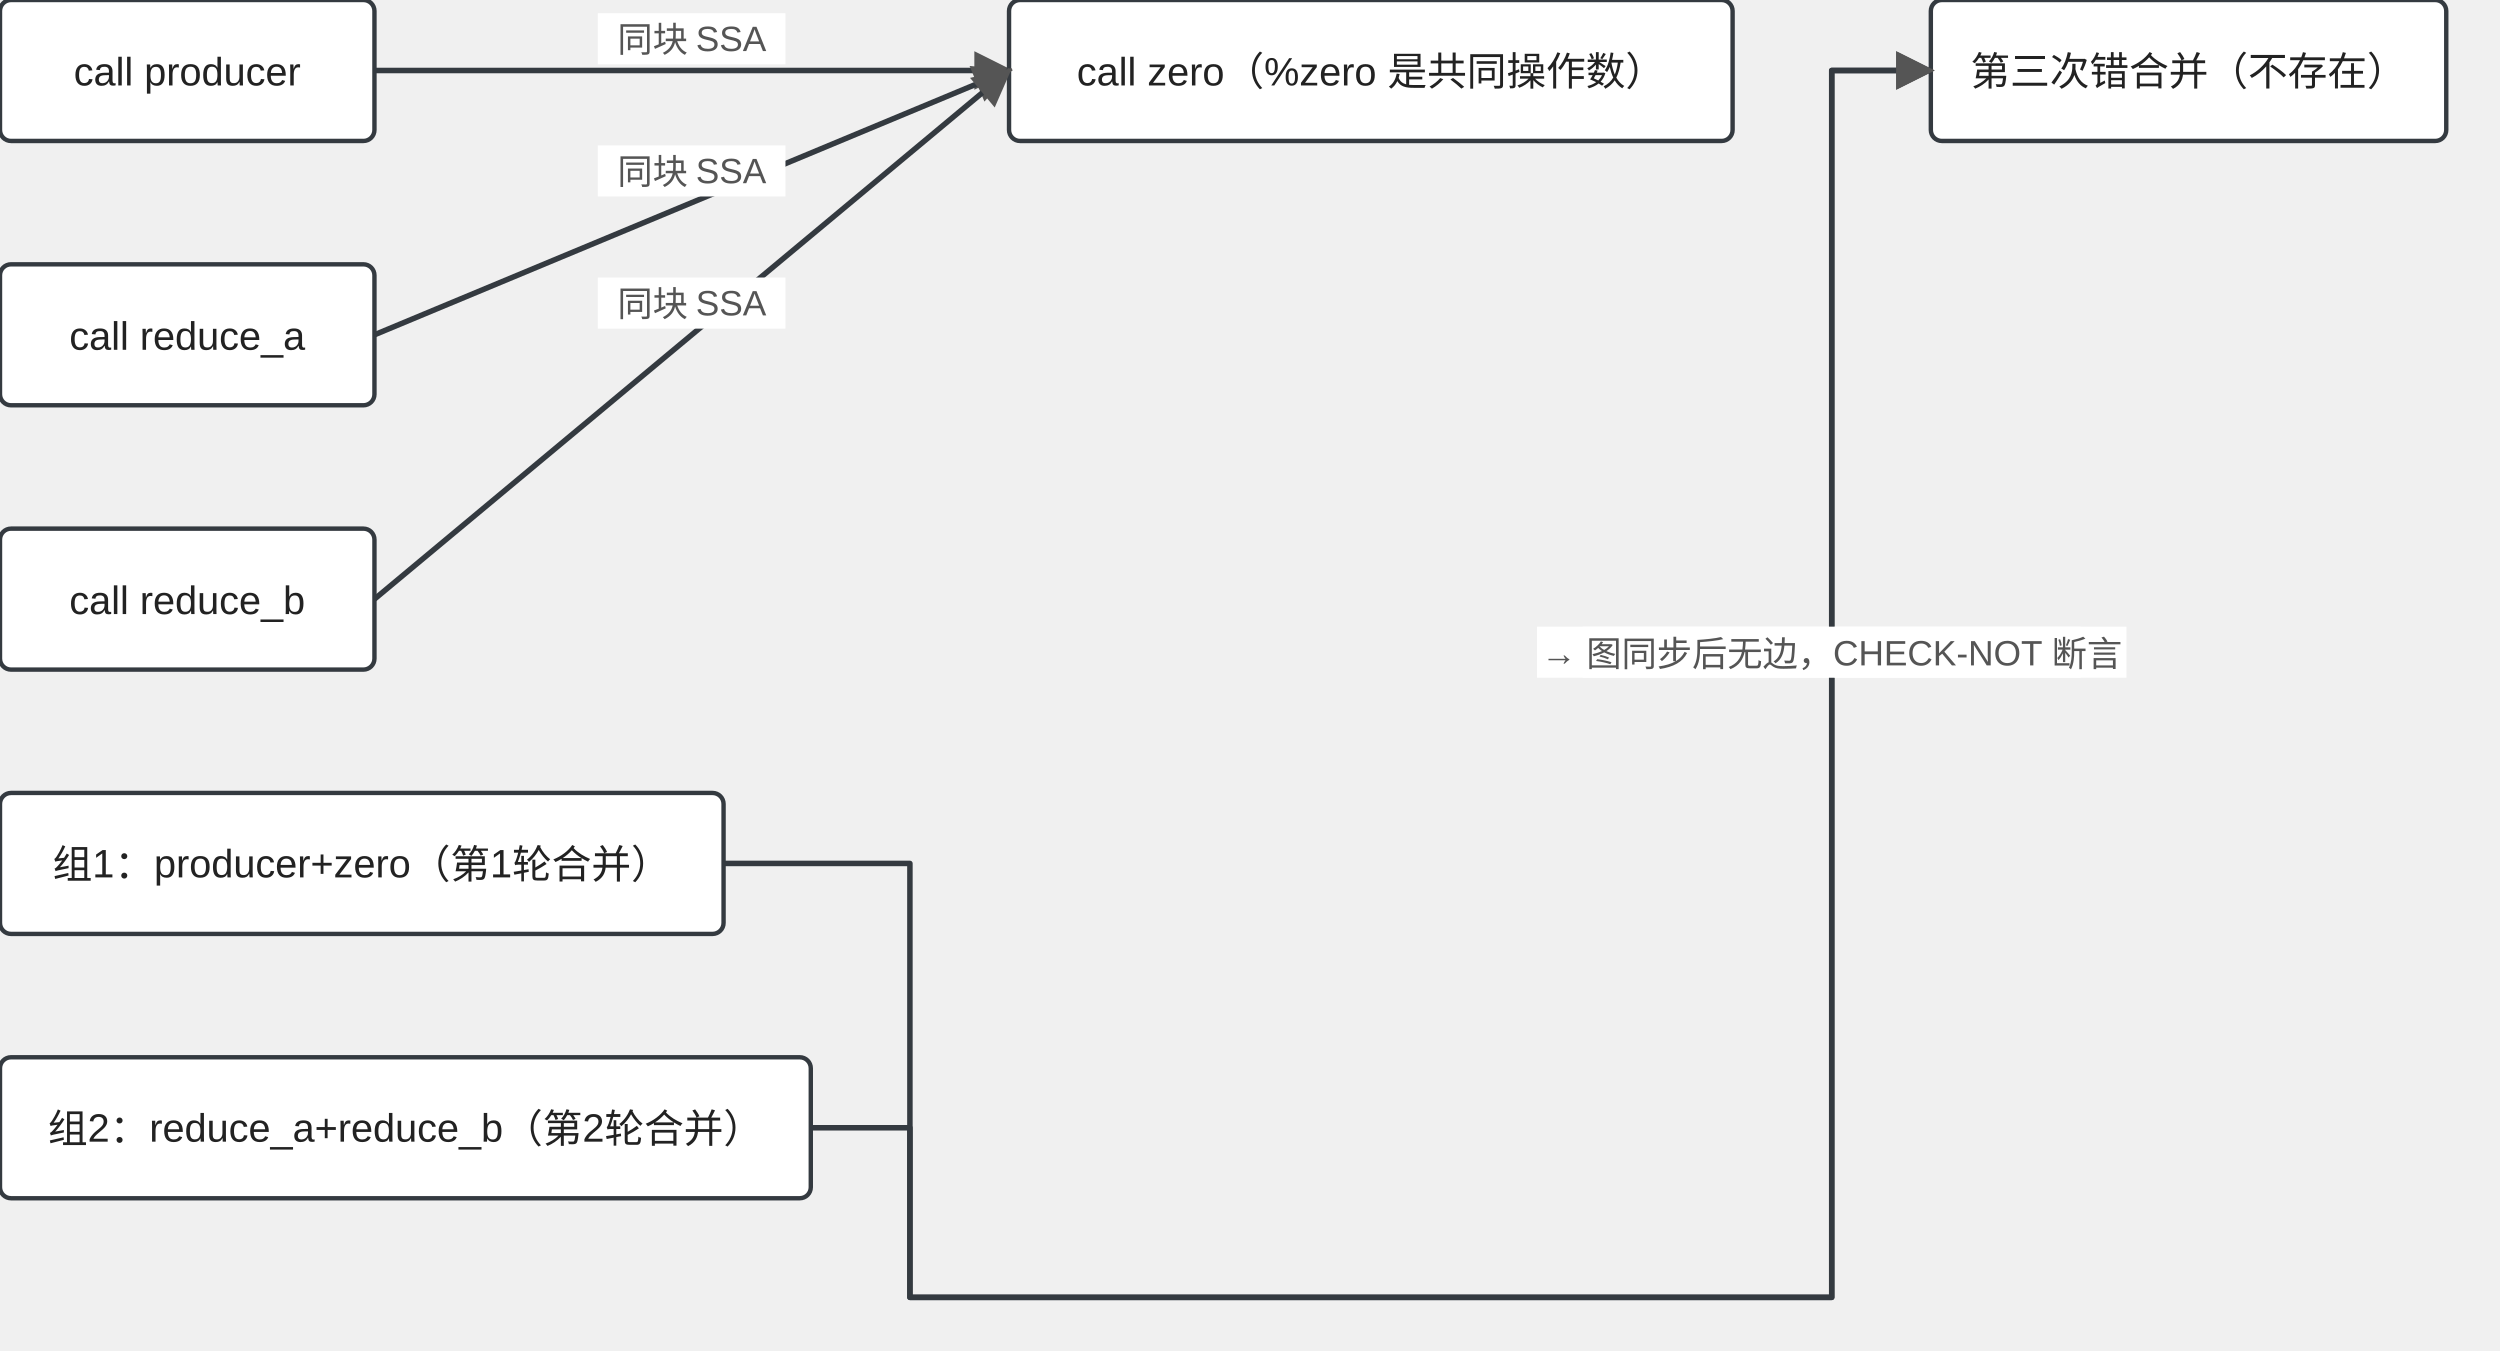
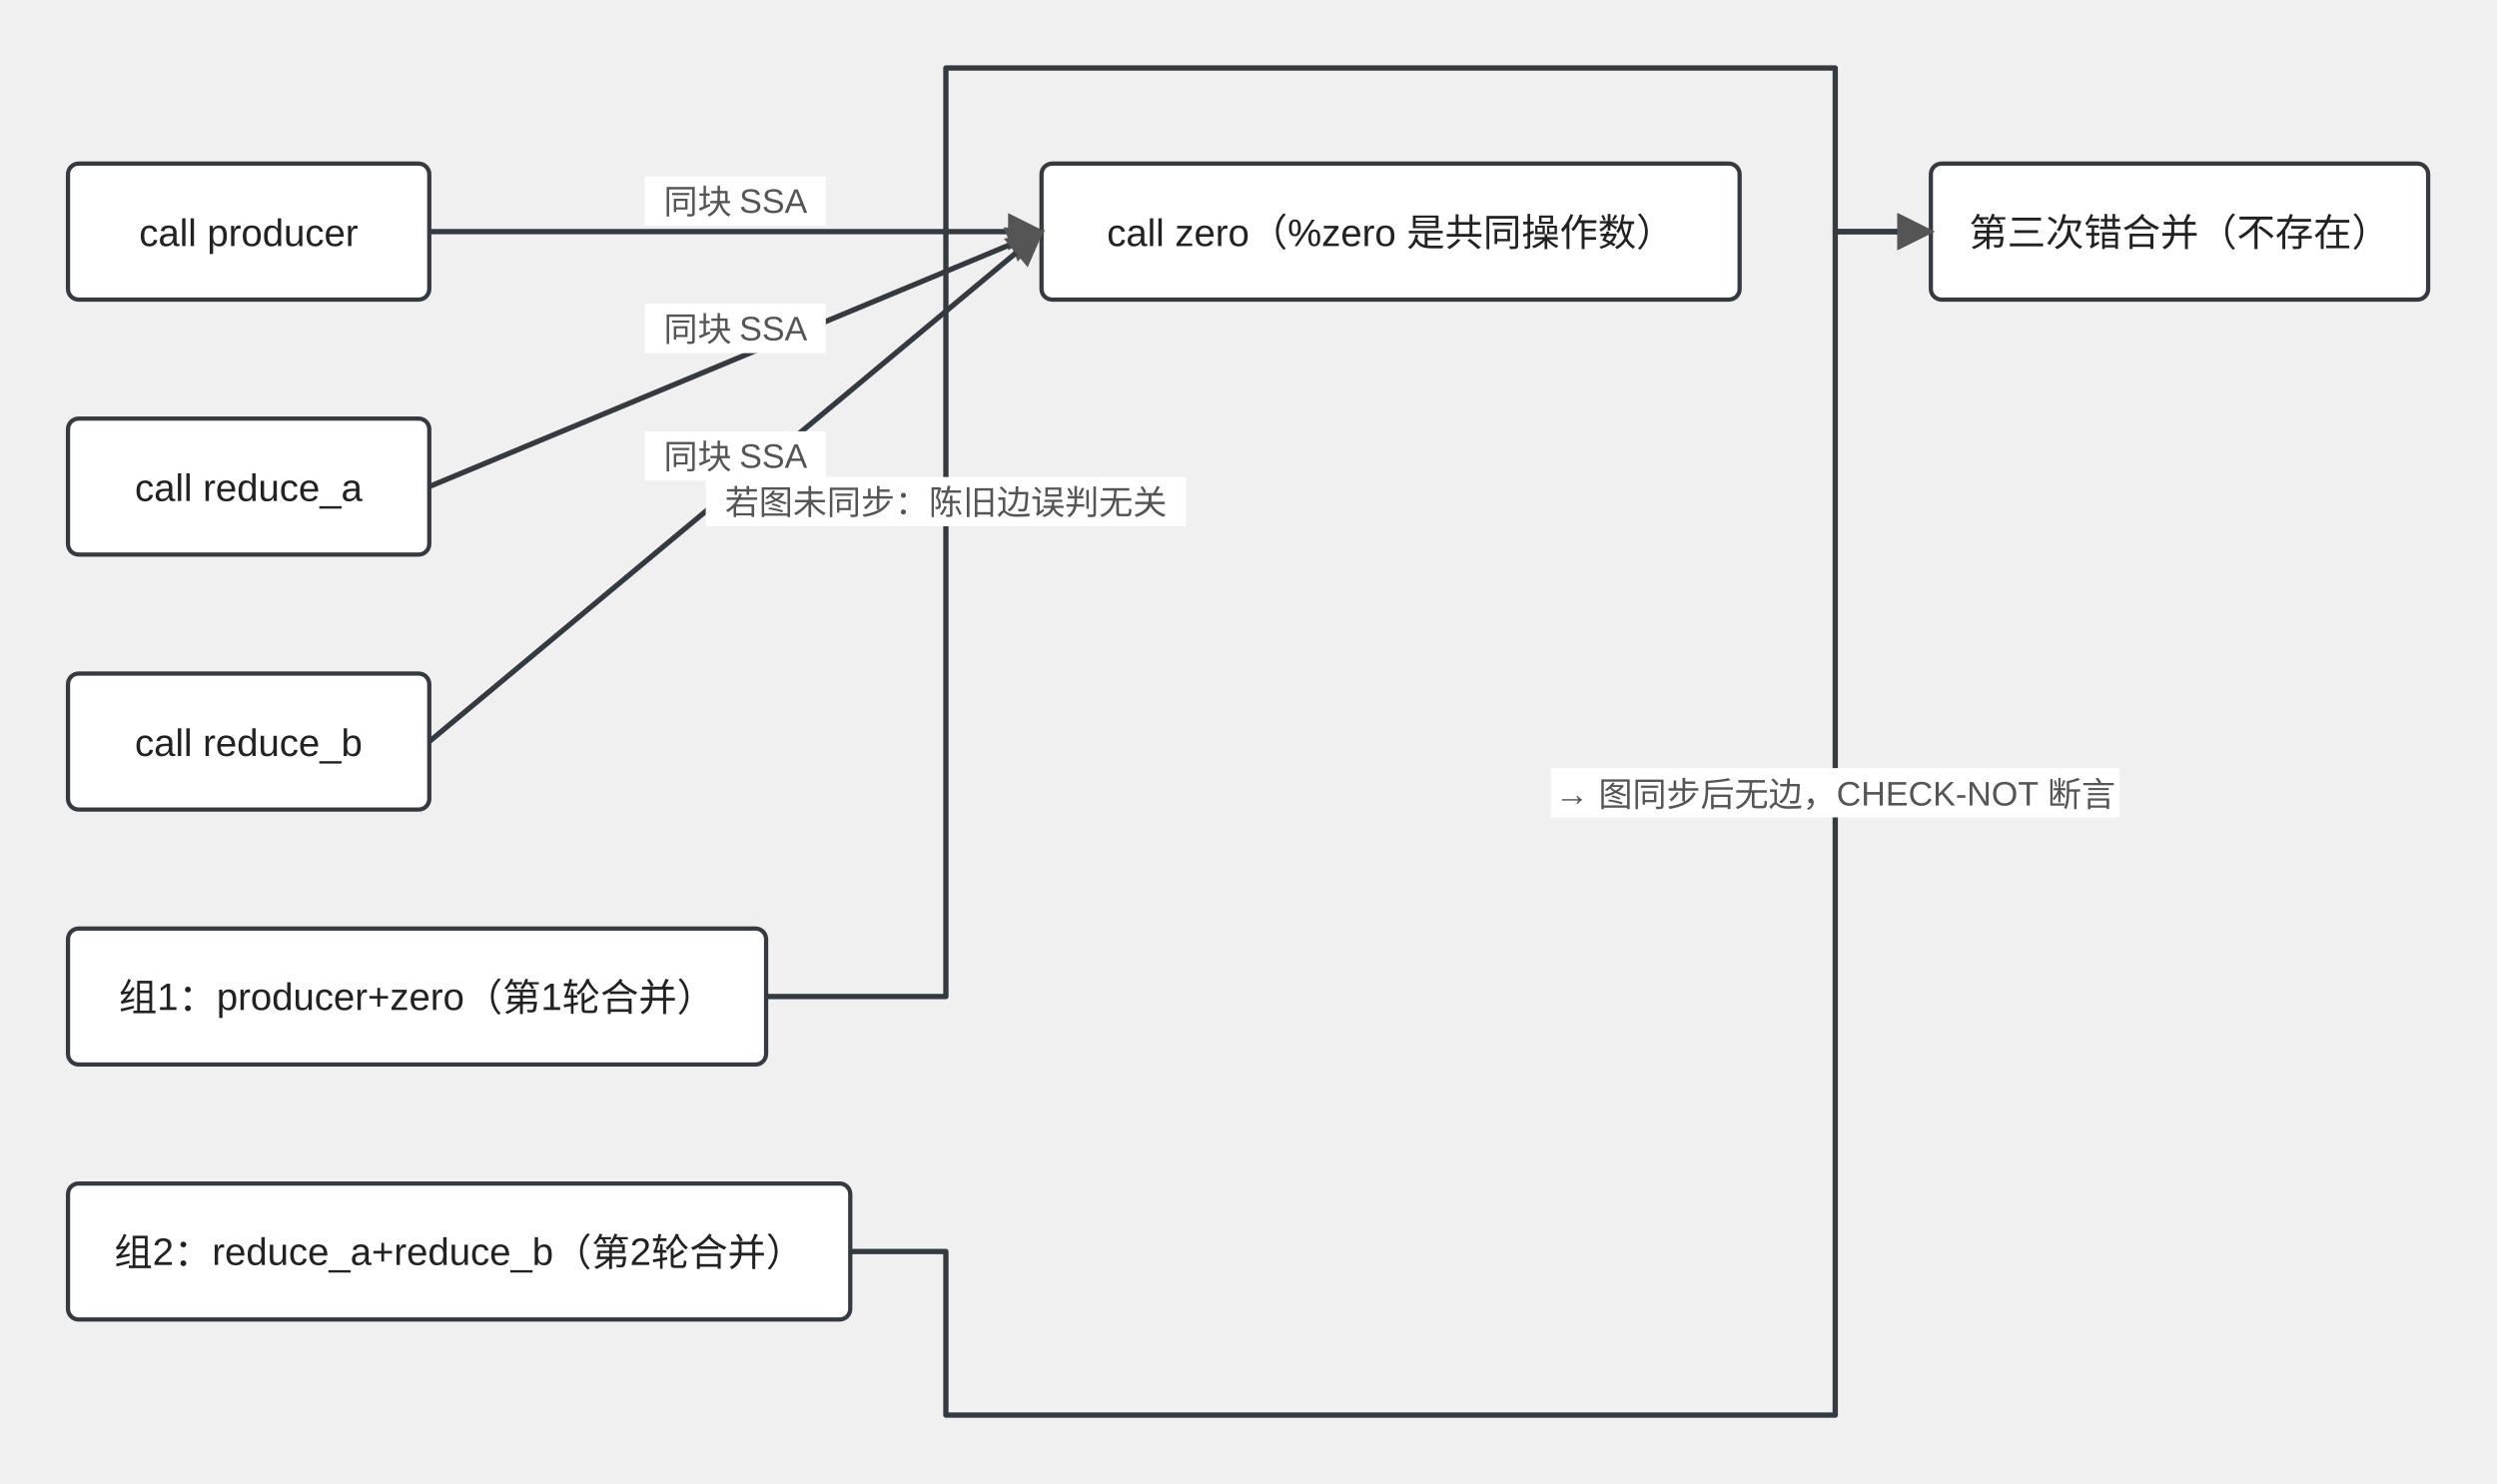
- <svg xmlns="http://www.w3.org/2000/svg" viewBox="0 0 1135 613" width="100%" height="100%">
+ <svg xmlns="http://www.w3.org/2000/svg" viewBox="-32 -77 1175 698" width="100%" height="100%">
  <defs>
    <marker id="arrow" viewBox="0 0 10 10" refX="9" refY="5" markerWidth="7" markerHeight="7" orient="auto-start-reverse">
      <path d="M 0 0 L 10 5 L 0 10 z" fill="#555" />
    </marker>
  </defs>
  <rect x="458.1" y="0" width="328.5" height="64" rx="5" fill="#ffffff" stroke="#343a40" stroke-width="2" />
  <text x="622.4" y="38.8" text-anchor="middle" font-family="Arial, Noto Sans CJK SC, Microsoft YaHei, sans-serif" font-size="18" fill="#222">call zero（%zero 是共同操作数）</text>
  <rect x="0" y="0" width="170" height="64" rx="5" fill="#ffffff" stroke="#343a40" stroke-width="2" />
  <text x="85.0" y="38.8" text-anchor="middle" font-family="Arial, Noto Sans CJK SC, Microsoft YaHei, sans-serif" font-size="18" fill="#222">call producer</text>
  <rect x="0" y="120" width="170" height="64" rx="5" fill="#ffffff" stroke="#343a40" stroke-width="2" />
  <text x="85.0" y="158.8" text-anchor="middle" font-family="Arial, Noto Sans CJK SC, Microsoft YaHei, sans-serif" font-size="18" fill="#222">call reduce_a</text>
  <rect x="0" y="240" width="170" height="64" rx="5" fill="#ffffff" stroke="#343a40" stroke-width="2" />
  <text x="85.0" y="278.8" text-anchor="middle" font-family="Arial, Noto Sans CJK SC, Microsoft YaHei, sans-serif" font-size="18" fill="#222">call reduce_b</text>
  <rect x="0" y="360" width="328.5" height="64" rx="5" fill="#ffffff" stroke="#343a40" stroke-width="2" />
  <text x="164.2" y="398.8" text-anchor="middle" font-family="Arial, Noto Sans CJK SC, Microsoft YaHei, sans-serif" font-size="18" fill="#222">组1：producer+zero（第1轮合并）</text>
  <rect x="0" y="480" width="368.1" height="64" rx="5" fill="#ffffff" stroke="#343a40" stroke-width="2" />
  <text x="184.1" y="518.8" text-anchor="middle" font-family="Arial, Noto Sans CJK SC, Microsoft YaHei, sans-serif" font-size="18" fill="#222">组2：reduce_a+reduce_b（第2轮合并）</text>
  <rect x="876.6" y="0" width="234.0" height="64" rx="5" fill="#ffffff" stroke="#343a40" stroke-width="2" />
  <text x="993.6" y="38.8" text-anchor="middle" font-family="Arial, Noto Sans CJK SC, Microsoft YaHei, sans-serif" font-size="18" fill="#222">第三次错合并（不存在）</text>
  <polyline points="170.0,32.0 458.1,32.0" fill="none" stroke="#343a40" stroke-width="2.5" stroke-linejoin="round" marker-end="url(#arrow)" />
  <rect x="271.4" y="6.0" width="85.2" height="23.2" fill="#fff" />
  <text x="314.1" y="23.6" text-anchor="middle" font-family="Arial, Noto Sans CJK SC, Microsoft YaHei, sans-serif" font-size="16" fill="#555">同块 SSA</text>
  <polyline points="170.0,152.0 458.1,32.0" fill="none" stroke="#343a40" stroke-width="2.5" stroke-linejoin="round" marker-end="url(#arrow)" />
  <rect x="271.4" y="66.0" width="85.2" height="23.2" fill="#fff" />
  <text x="314.1" y="83.6" text-anchor="middle" font-family="Arial, Noto Sans CJK SC, Microsoft YaHei, sans-serif" font-size="16" fill="#555">同块 SSA</text>
  <polyline points="170.0,272.0 458.1,32.0" fill="none" stroke="#343a40" stroke-width="2.5" stroke-linejoin="round" marker-end="url(#arrow)" />
  <rect x="271.4" y="126.0" width="85.2" height="23.2" fill="#fff" />
  <text x="314.1" y="143.6" text-anchor="middle" font-family="Arial, Noto Sans CJK SC, Microsoft YaHei, sans-serif" font-size="16" fill="#555">同块 SSA</text>
-   <polyline points="328.5,392.0 413.1,392.0 413.1,589.0 831.6,589.0 831.6,32.0 876.6,32.0" fill="none" stroke="#343a40" stroke-width="2.5" stroke-linejoin="round" marker-end="url(#arrow)" />
-   <rect x="718.6" y="284.5" width="226.0" height="23.2" fill="#fff" />
-   <text x="831.6" y="302.1" text-anchor="middle" font-family="Arial, Noto Sans CJK SC, Microsoft YaHei, sans-serif" font-size="16" fill="#555">若图未同步：陈旧边误判无关</text>
+   <polyline points="328.5,392.0 413.1,392.0 413.1,-45.0 831.6,-45.0 831.6,32.0 876.6,32.0" fill="none" stroke="#343a40" stroke-width="2.5" stroke-linejoin="round" marker-end="url(#arrow)" />
+   <rect x="300.1" y="147.5" width="226.0" height="23.2" fill="#fff" />
+   <text x="413.1" y="165.1" text-anchor="middle" font-family="Arial, Noto Sans CJK SC, Microsoft YaHei, sans-serif" font-size="16" fill="#555">若图未同步：陈旧边误判无关</text>
  <polyline points="368.1,512.0 413.1,512.0 413.1,589.0 831.6,589.0 831.6,32.0 876.6,32.0" fill="none" stroke="#343a40" stroke-width="2.5" stroke-linejoin="round" marker-end="url(#arrow)" />
  <rect x="697.8" y="284.5" width="267.6" height="23.2" fill="#fff" />
  <text x="831.6" y="302.1" text-anchor="middle" font-family="Arial, Noto Sans CJK SC, Microsoft YaHei, sans-serif" font-size="16" fill="#555">→ 图同步后无边，CHECK-NOT 断言</text>
</svg>
